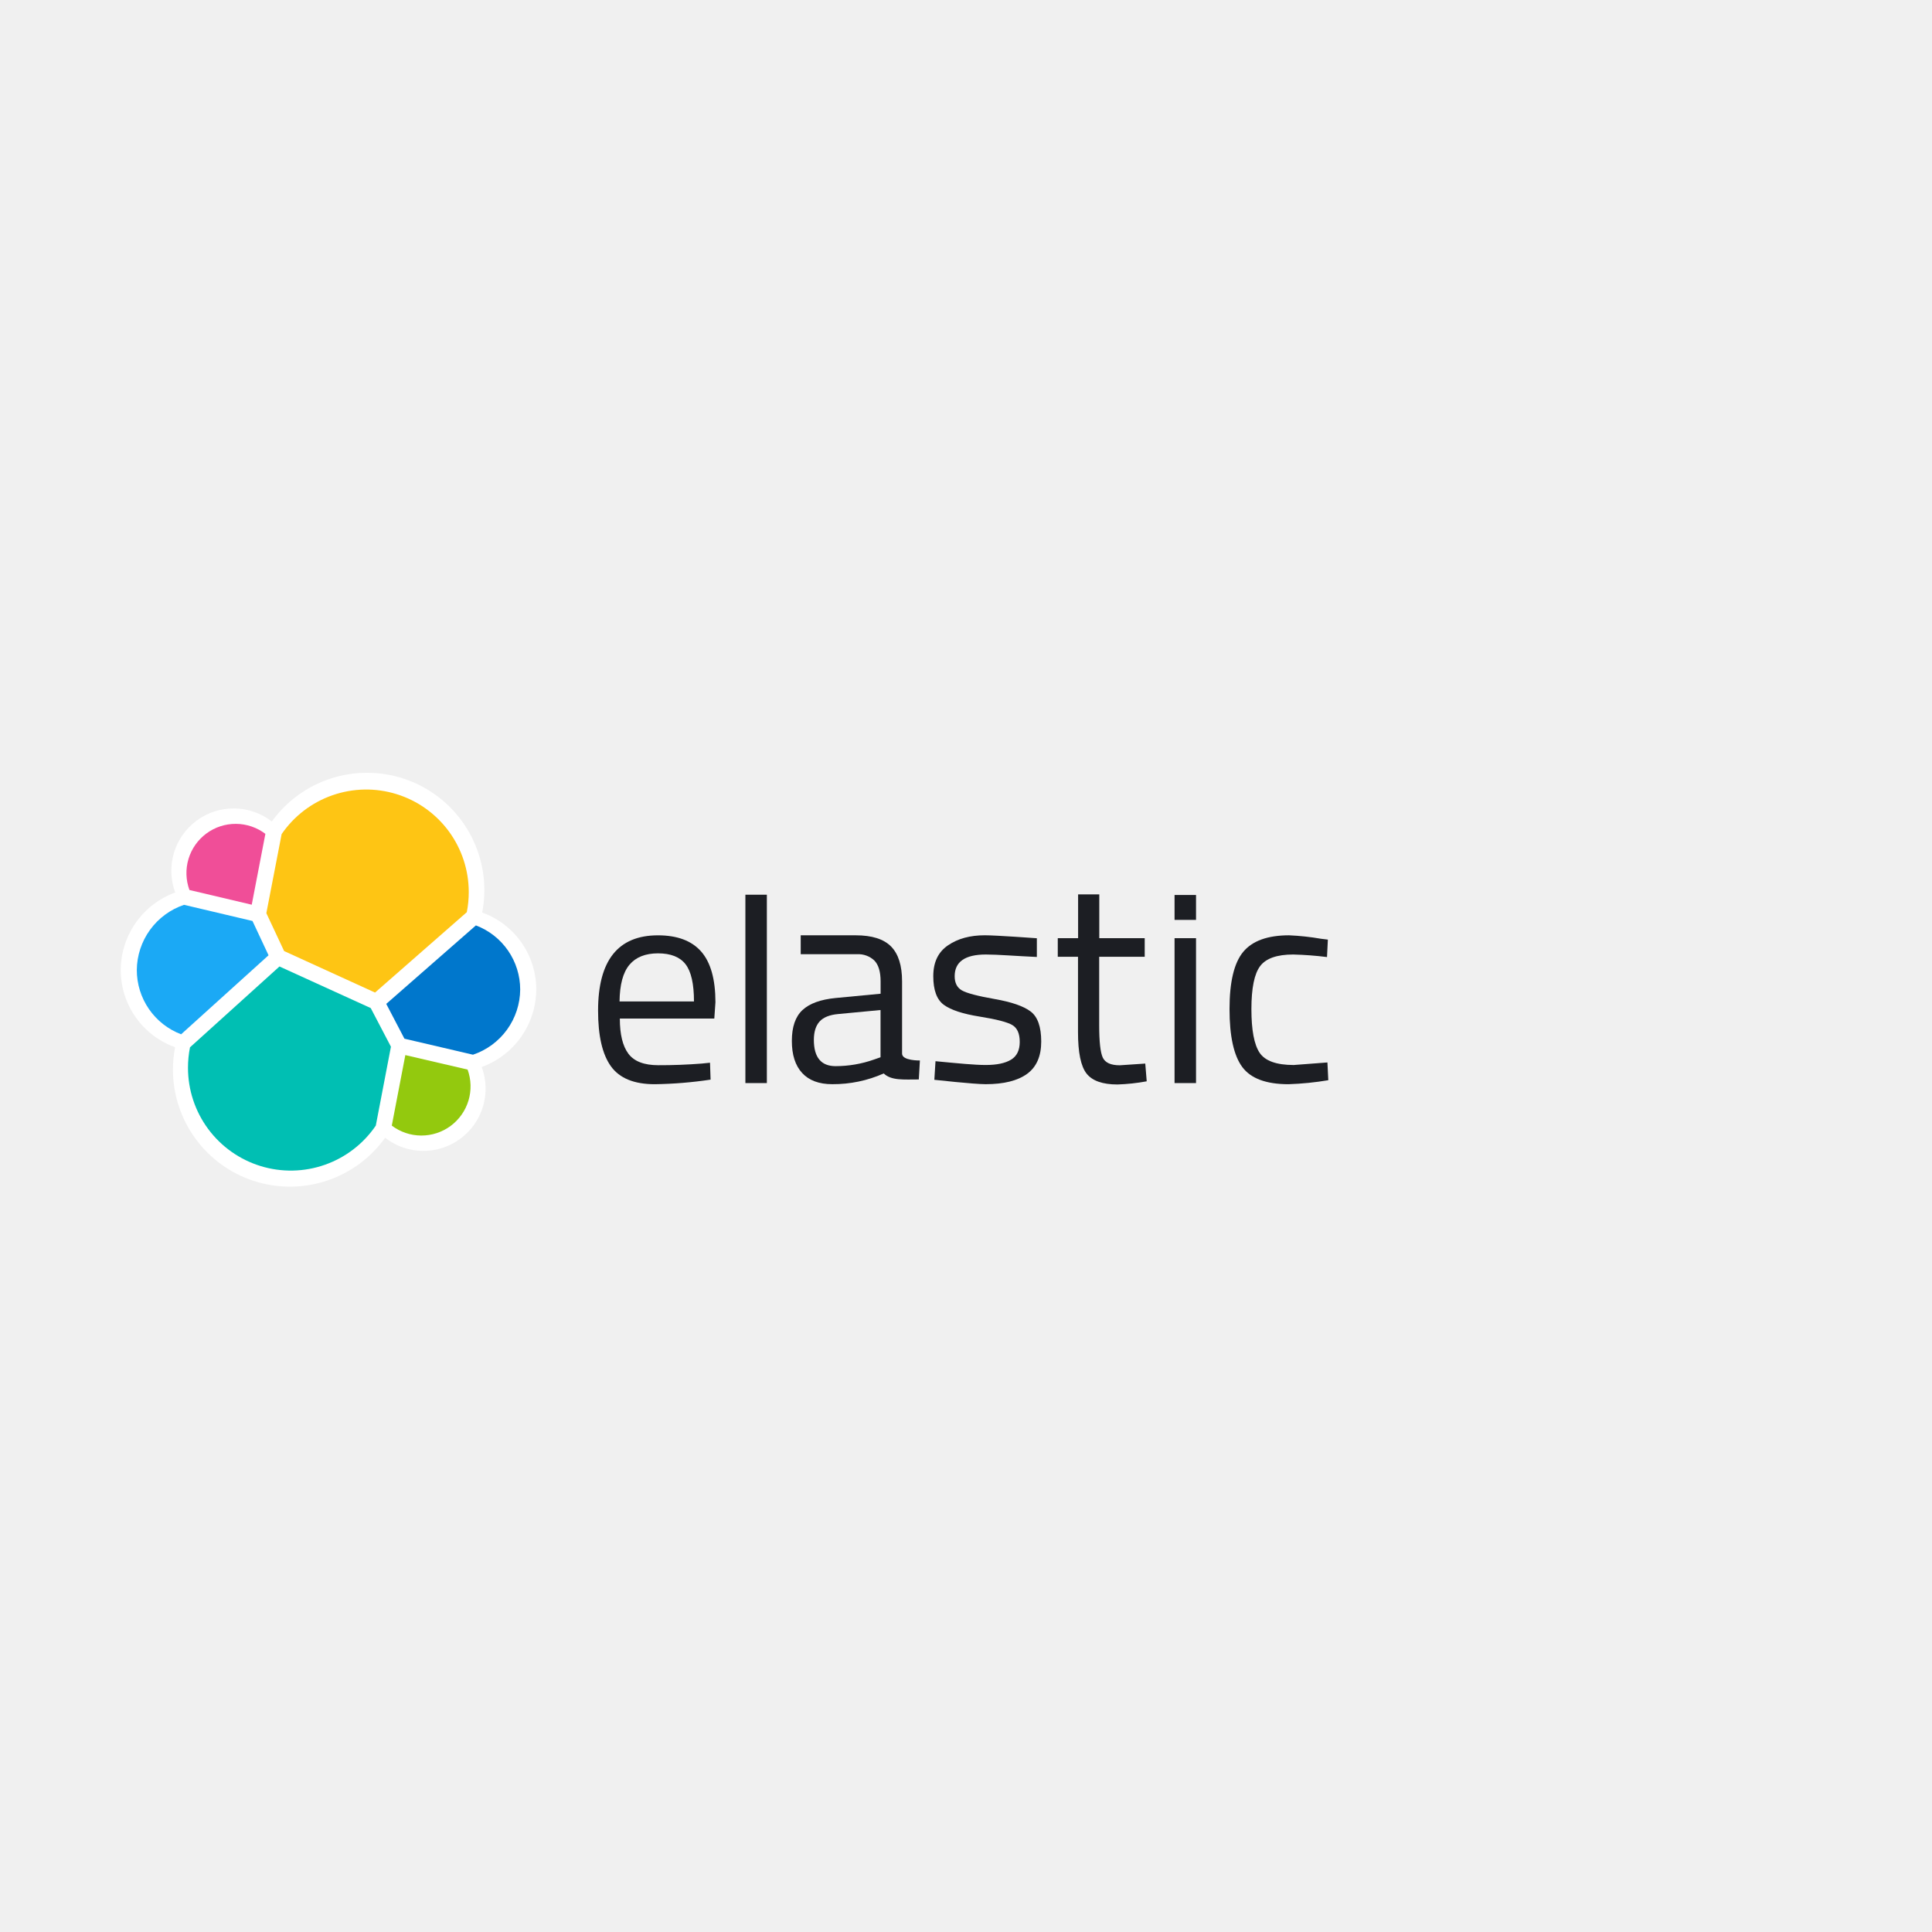
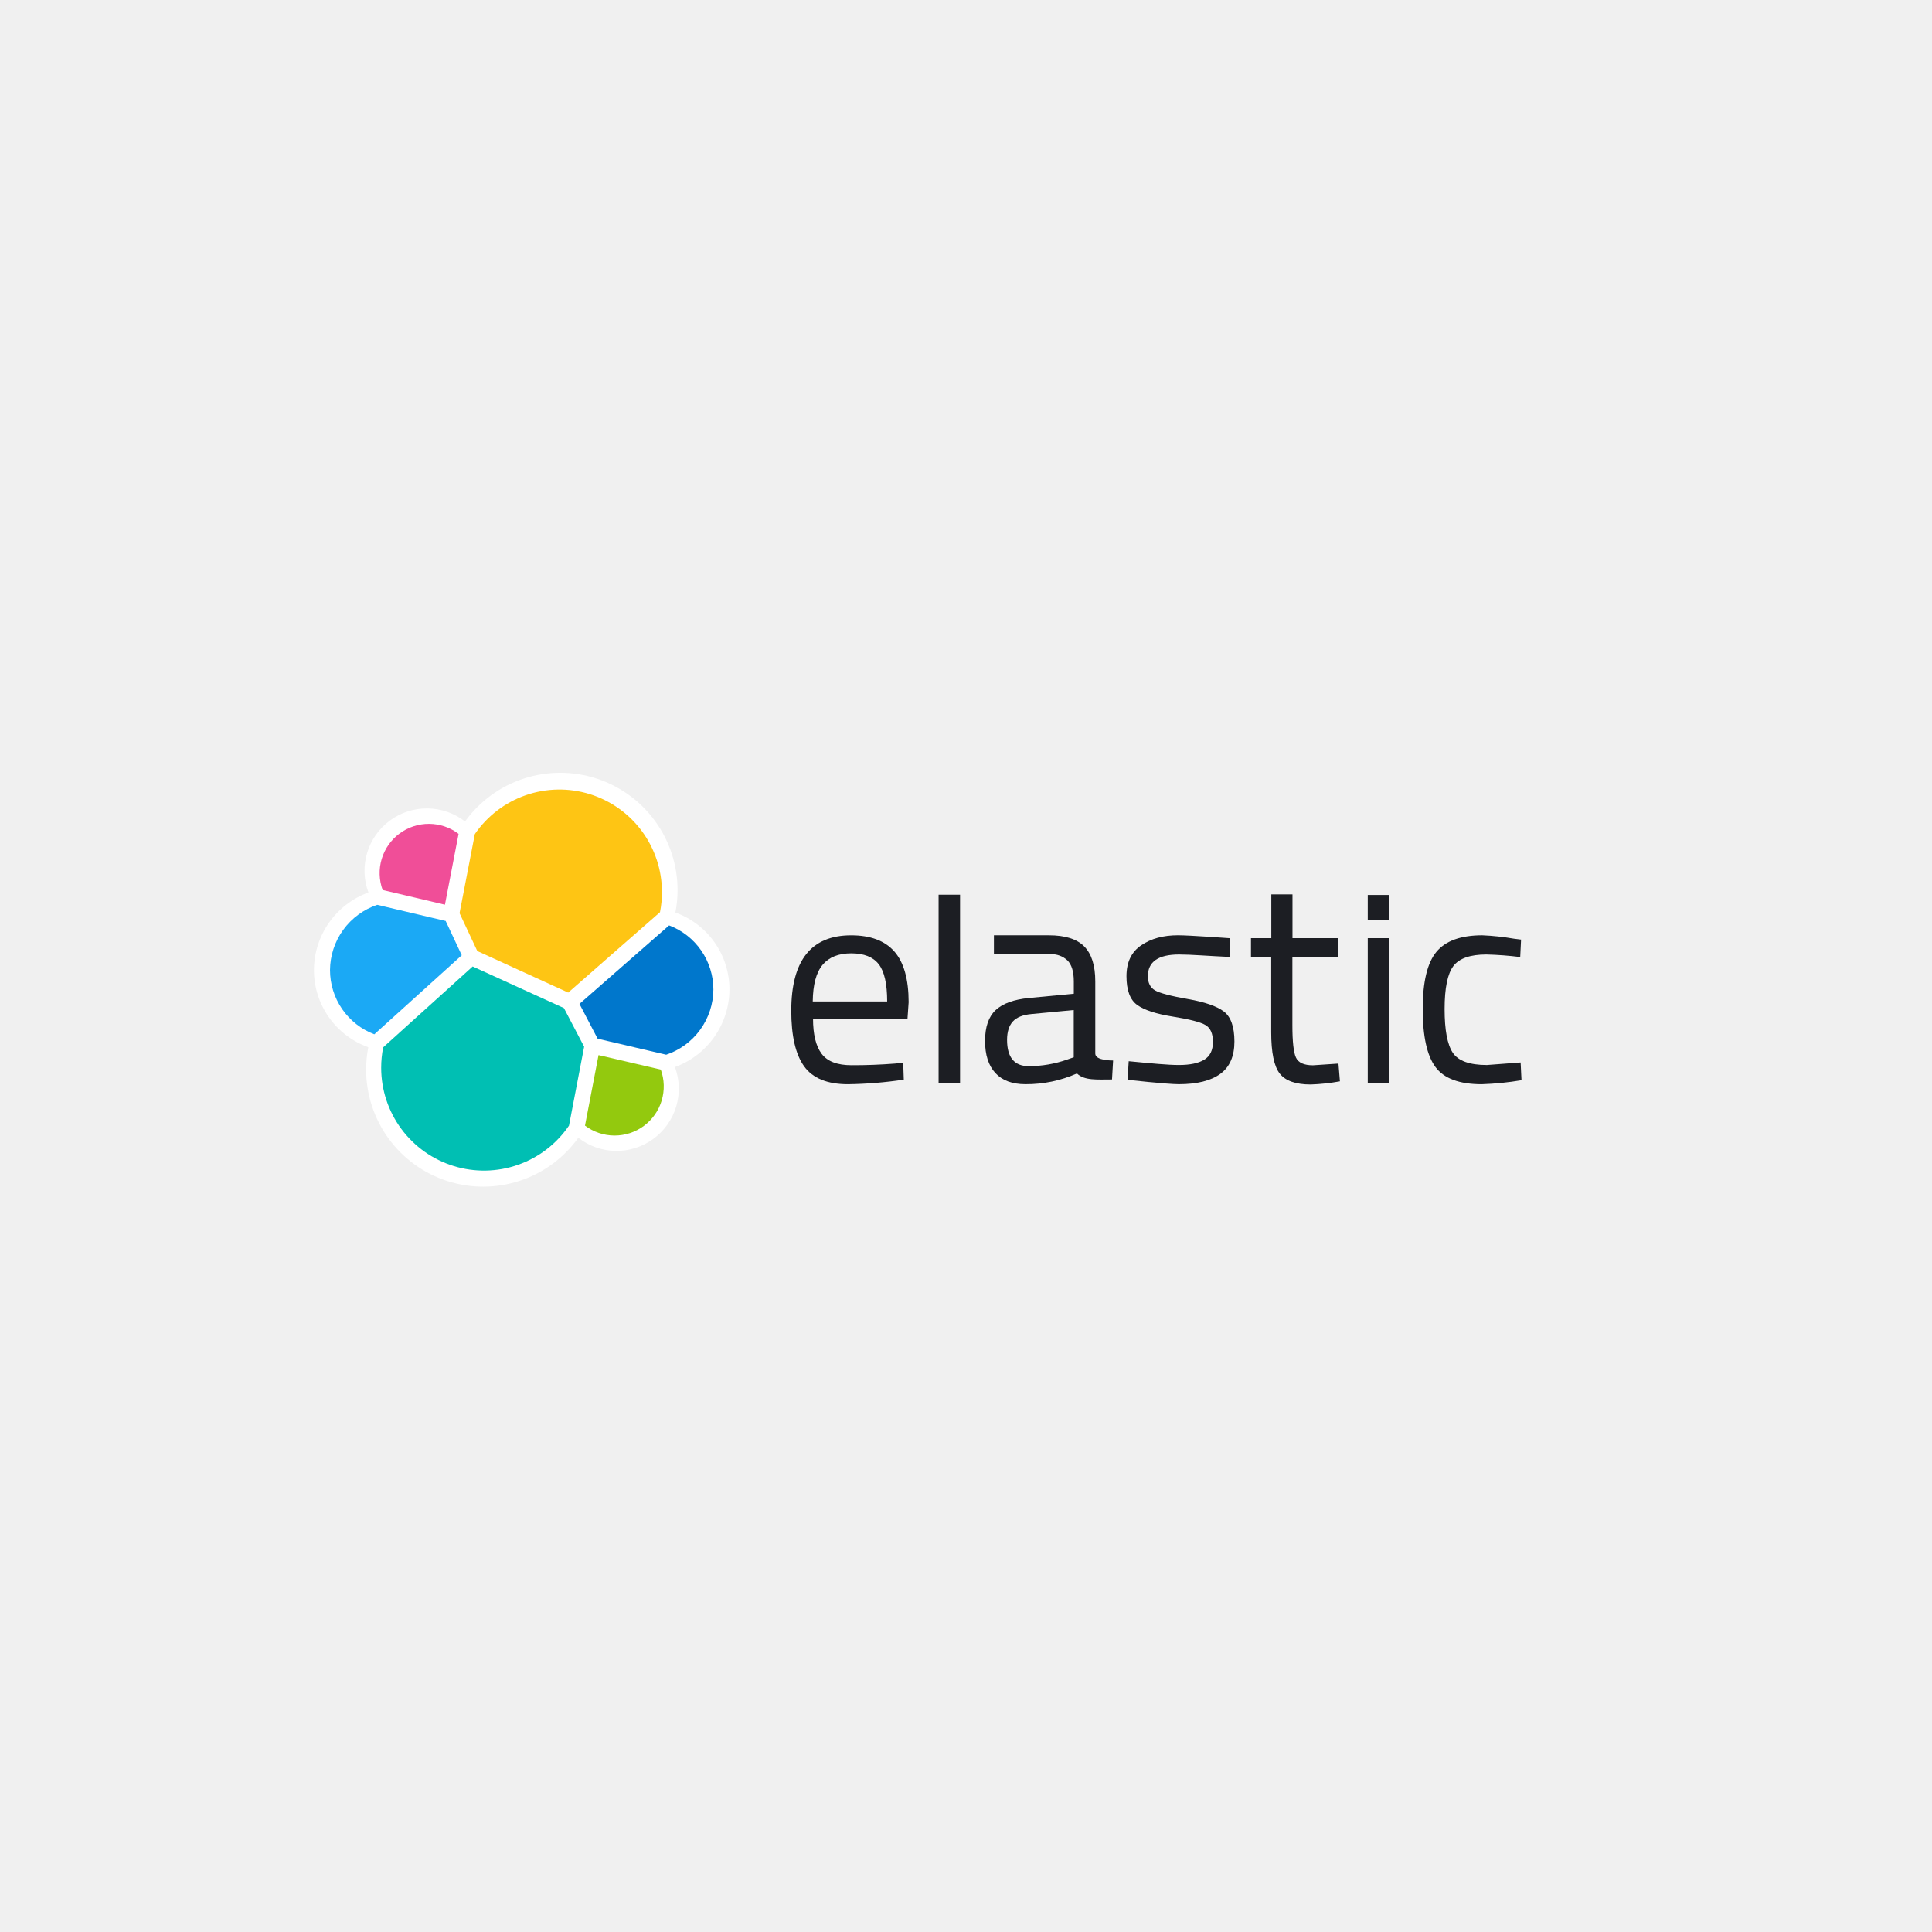
- <svg xmlns="http://www.w3.org/2000/svg" width="25" height="25" viewBox="-50 -20 800 200" fill="none">
+ <svg xmlns="http://www.w3.org/2000/svg" width="25" height="25" viewBox="-130 -20 800 200" fill="none">
  <g clip-path="url(#clip0_15_21)">
    <path d="M172.05 89.79C172.066 82.809 169.924 75.993 165.915 70.277C161.907 64.561 156.229 60.224 149.66 57.86C150.258 54.813 150.559 51.715 150.56 48.61C150.566 38.332 147.312 28.317 141.267 20.004C135.222 11.692 126.697 5.51 116.917 2.349C107.138 -0.813 96.607 -0.792 86.84 2.408C77.073 5.609 68.572 11.824 62.56 20.16C58.125 16.723 52.69 14.825 47.079 14.754C41.468 14.682 35.986 16.441 31.465 19.765C26.944 23.088 23.628 27.794 22.021 33.171C20.415 38.547 20.604 44.301 22.56 49.56C15.975 51.96 10.284 56.319 6.25 62.051C2.217 67.782 0.036 74.612 0 81.62C-0.018 88.626 2.136 95.465 6.165 101.195C10.195 106.926 15.902 111.267 22.5 113.62C21.916 116.666 21.618 119.759 21.61 122.86C21.6 133.126 24.851 143.13 30.894 151.43C36.936 159.729 45.459 165.895 55.232 169.039C65.005 172.182 75.524 172.141 85.272 168.92C95.02 165.7 103.493 159.467 109.47 151.12C113.893 154.566 119.318 156.475 124.924 156.559C130.53 156.643 136.01 154.896 140.533 151.584C145.057 148.271 148.377 143.574 149.989 138.205C151.602 132.835 151.42 127.087 149.47 121.83C156.058 119.434 161.754 115.076 165.789 109.344C169.825 103.612 172.006 96.78 172.04 89.77" fill="white" />
    <path d="M67.64 73.81L105.29 91L143.29 57.72C143.837 54.974 144.109 52.18 144.1 49.38C144.098 40.315 141.195 31.489 135.815 24.192C130.436 16.896 122.863 11.513 114.203 8.831C105.544 6.148 96.254 6.308 87.692 9.286C79.13 12.264 71.746 17.903 66.62 25.38L60.29 58.12L67.64 73.81Z" fill="#FEC514" />
    <path d="M28.67 113.68C28.115 116.469 27.837 119.306 27.84 122.15C27.84 131.253 30.758 140.116 36.166 147.438C41.574 154.761 49.186 160.157 57.886 162.835C66.586 165.513 75.915 165.332 84.504 162.318C93.094 159.305 100.491 153.617 105.61 146.09L111.88 113.42L103.51 97.42L65.72 80.2L28.67 113.68Z" fill="#00BFB3" />
    <path d="M28.44 48.53L54.24 54.62L59.89 25.28C56.381 22.619 52.104 21.166 47.7 21.14C43.297 21.113 39.002 22.513 35.461 25.131C31.92 27.749 29.322 31.444 28.056 35.662C26.79 39.88 26.925 44.395 28.44 48.53Z" fill="#F04E98" />
    <path d="M26.2 54.67C20.539 56.58 15.615 60.207 12.111 65.046C8.607 69.885 6.698 75.696 6.65 81.67C6.646 87.444 8.399 93.082 11.677 97.835C14.955 102.589 19.602 106.232 25 108.28L61.2 75.56L54.55 61.36L26.2 54.67Z" fill="#1BA9F5" />
    <path d="M112.23 146.09C115.734 148.737 120 150.181 124.391 150.204C128.782 150.227 133.063 148.83 136.594 146.22C140.126 143.61 142.718 139.927 143.985 135.722C145.251 131.518 145.123 127.016 143.62 122.89L117.84 116.89L112.23 146.09Z" fill="#93C90E" />
    <path d="M117.47 110.1L145.85 116.73C151.514 114.825 156.442 111.2 159.947 106.359C163.452 101.519 165.358 95.706 165.4 89.73C165.395 83.968 163.638 78.344 160.363 73.604C157.087 68.864 152.448 65.232 147.06 63.19L109.94 95.69L117.47 110.1Z" fill="#0077CC" />
    <path d="M240.56 120.4L244 120.05L244.24 127.05C236.585 128.206 228.861 128.841 221.12 128.95C212.587 128.95 206.54 126.48 202.98 121.54C199.42 116.6 197.643 108.913 197.65 98.48C197.65 77.7 205.91 67.307 222.43 67.3C230.43 67.3 236.397 69.533 240.33 74C244.264 78.467 246.237 85.467 246.25 95L245.78 101.76H206.66C206.66 108.32 207.847 113.18 210.22 116.34C212.594 119.5 216.72 121.08 222.6 121.08C228.494 121.1 234.48 120.873 240.56 120.4ZM237.36 94.68C237.36 87.407 236.197 82.27 233.87 79.27C231.543 76.27 227.75 74.767 222.49 74.76C217.23 74.76 213.277 76.34 210.63 79.5C207.984 82.66 206.62 87.72 206.54 94.68H237.36Z" fill="#1C1E23" />
    <path d="M258.65 128.48V50.48H267.54V128.48H258.65Z" fill="#1C1E23" />
    <path d="M323.53 86.38V116.28C323.53 119.28 330.91 119.12 330.91 119.12L330.46 126.98C324.21 126.98 319.04 127.5 315.94 124.49C309.227 127.472 301.955 128.989 294.61 128.94C289.163 128.94 285.013 127.397 282.16 124.31C279.307 121.223 277.883 116.787 277.89 111C277.89 105.227 279.353 100.977 282.28 98.25C285.207 95.523 289.79 93.857 296.03 93.25L314.64 91.48V86.38C314.64 82.38 313.773 79.493 312.04 77.72C311.09 76.829 309.97 76.138 308.746 75.692C307.522 75.245 306.221 75.05 304.92 75.12H281.56V67.29H304.33C311.05 67.29 315.93 68.833 318.97 71.92C322.01 75.007 323.53 79.827 323.53 86.38ZM287 110.56C287 117.833 290 121.47 296 121.47C301.413 121.464 306.786 120.541 311.89 118.74L314.61 117.79V98.23L297.1 99.89C293.54 100.21 290.97 101.237 289.39 102.97C287.81 104.703 287.013 107.233 287 110.56Z" fill="#1C1E23" />
    <path d="M358.24 75.24C349.62 75.24 345.31 78.24 345.31 84.24C345.31 87.013 346.31 88.97 348.31 90.11C350.31 91.25 354.814 92.437 361.82 93.67C368.86 94.903 373.84 96.623 376.76 98.83C379.68 101.037 381.144 105.183 381.15 111.27C381.15 117.363 379.194 121.83 375.28 124.67C371.367 127.51 365.657 128.933 358.15 128.94C353.25 128.94 336.89 127.12 336.89 127.12L337.37 119.42C346.77 120.32 353.56 120.99 358.15 120.99C362.74 120.99 366.23 120.26 368.64 118.8C371.05 117.34 372.25 114.89 372.25 111.45C372.25 108.01 371.25 105.68 369.17 104.45C367.09 103.22 362.61 102.06 355.66 100.95C348.71 99.84 343.76 98.22 340.84 96.09C337.92 93.96 336.45 90 336.45 84.23C336.45 78.46 338.45 74.23 342.56 71.43C346.67 68.63 351.71 67.28 357.79 67.28C362.61 67.28 379.34 68.51 379.34 68.51V76.26C370.51 75.87 363.29 75.24 358.24 75.24Z" fill="#1C1E23" />
    <path d="M424 76.18H405.15V104.52C405.15 111.313 405.643 115.777 406.63 117.91C407.63 120.05 409.97 121.11 413.68 121.11L424.23 120.4L424.83 127.75C420.835 128.489 416.79 128.926 412.73 129.06C406.57 129.06 402.303 127.557 399.93 124.55C397.557 121.543 396.373 115.813 396.38 107.36V76.18H388V68.48H396.42V50.34H405.19V68.48H424V76.18Z" fill="#1C1E23" />
    <path d="M436.36 60.91V50.59H445.25V60.91H436.36ZM436.36 128.48V68.48H445.25V128.48H436.36Z" fill="#1C1E23" />
    <path d="M483.76 67.29C488.2 67.48 492.622 67.957 497 68.72L499.84 69.07L499.49 76.3C494.844 75.711 490.172 75.358 485.49 75.24C478.77 75.24 474.207 76.84 471.8 80.04C469.393 83.24 468.187 89.167 468.18 97.82C468.18 106.487 469.307 112.513 471.56 115.9C473.813 119.287 478.513 120.987 485.66 121L499.66 119.94L500.02 127.29C494.57 128.213 489.065 128.768 483.54 128.95C474.3 128.95 467.92 126.577 464.4 121.83C460.88 117.083 459.12 109.083 459.12 97.83C459.12 86.57 461.017 78.667 464.81 74.12C468.603 69.573 474.92 67.297 483.76 67.29Z" fill="#1C1E23" />
  </g>
  <defs>
    <clipPath id="clip0_15_21">
      <rect width="500" height="171.38" fill="white" />
    </clipPath>
  </defs>
</svg>
